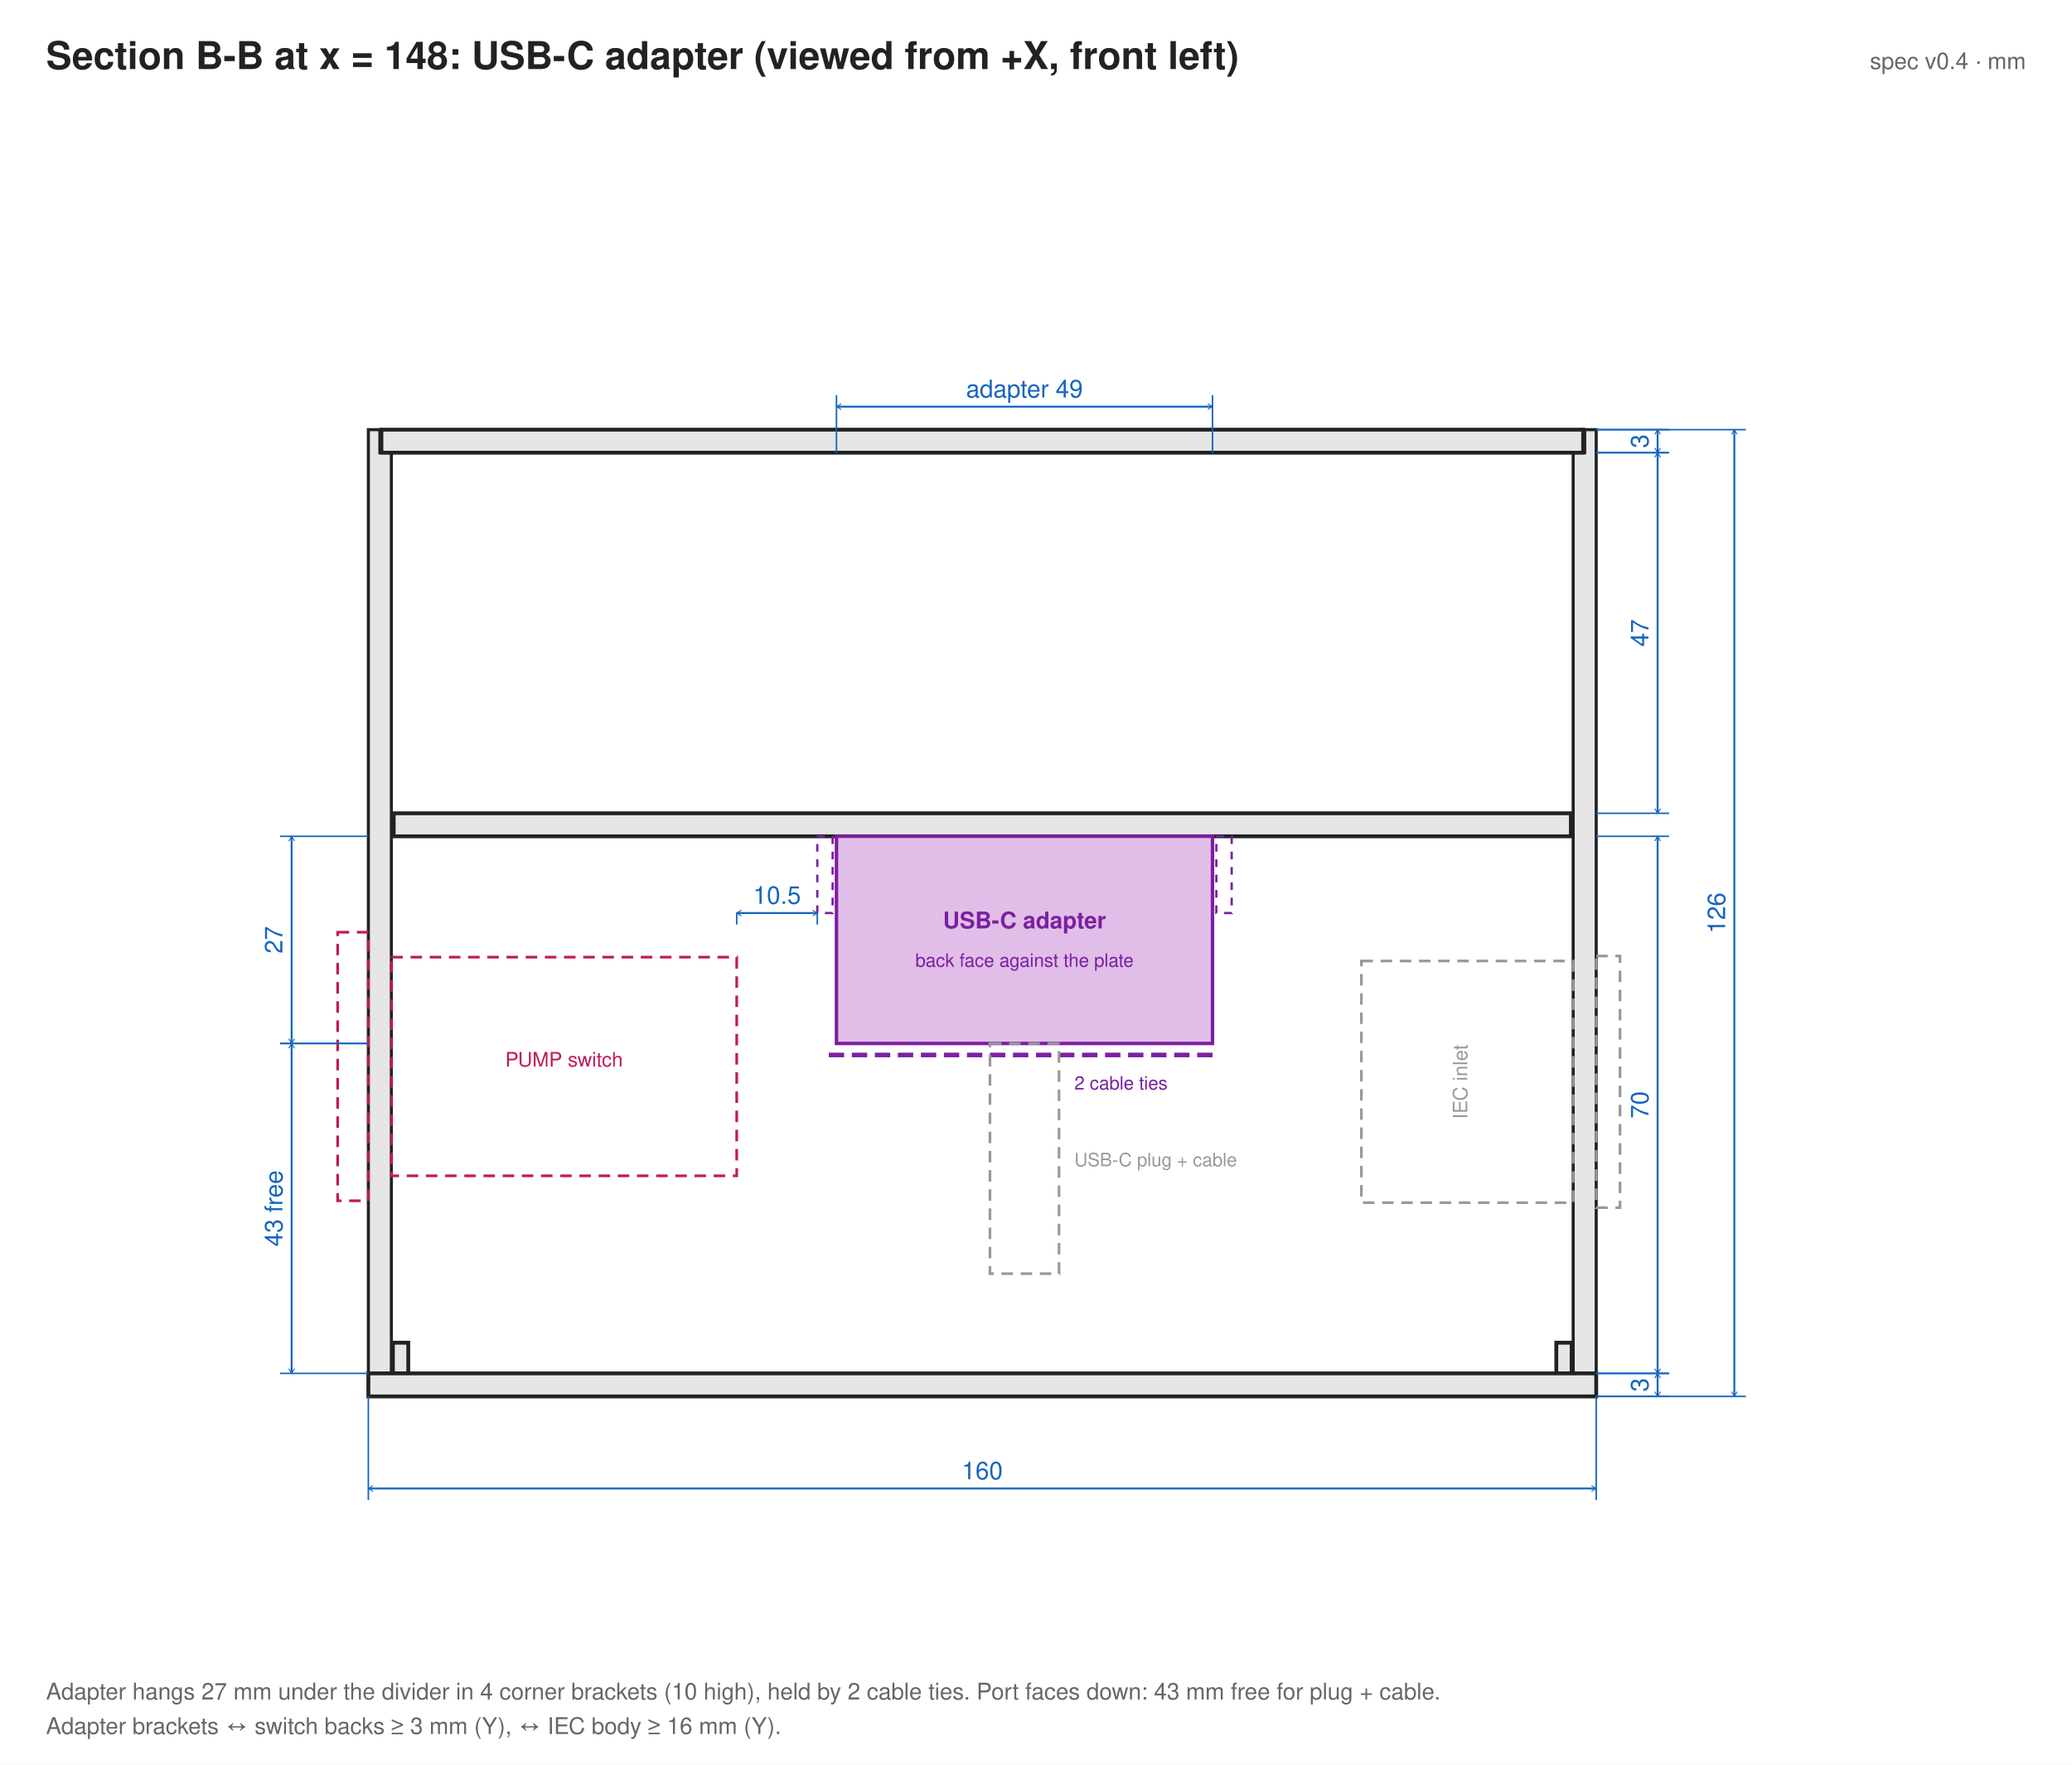
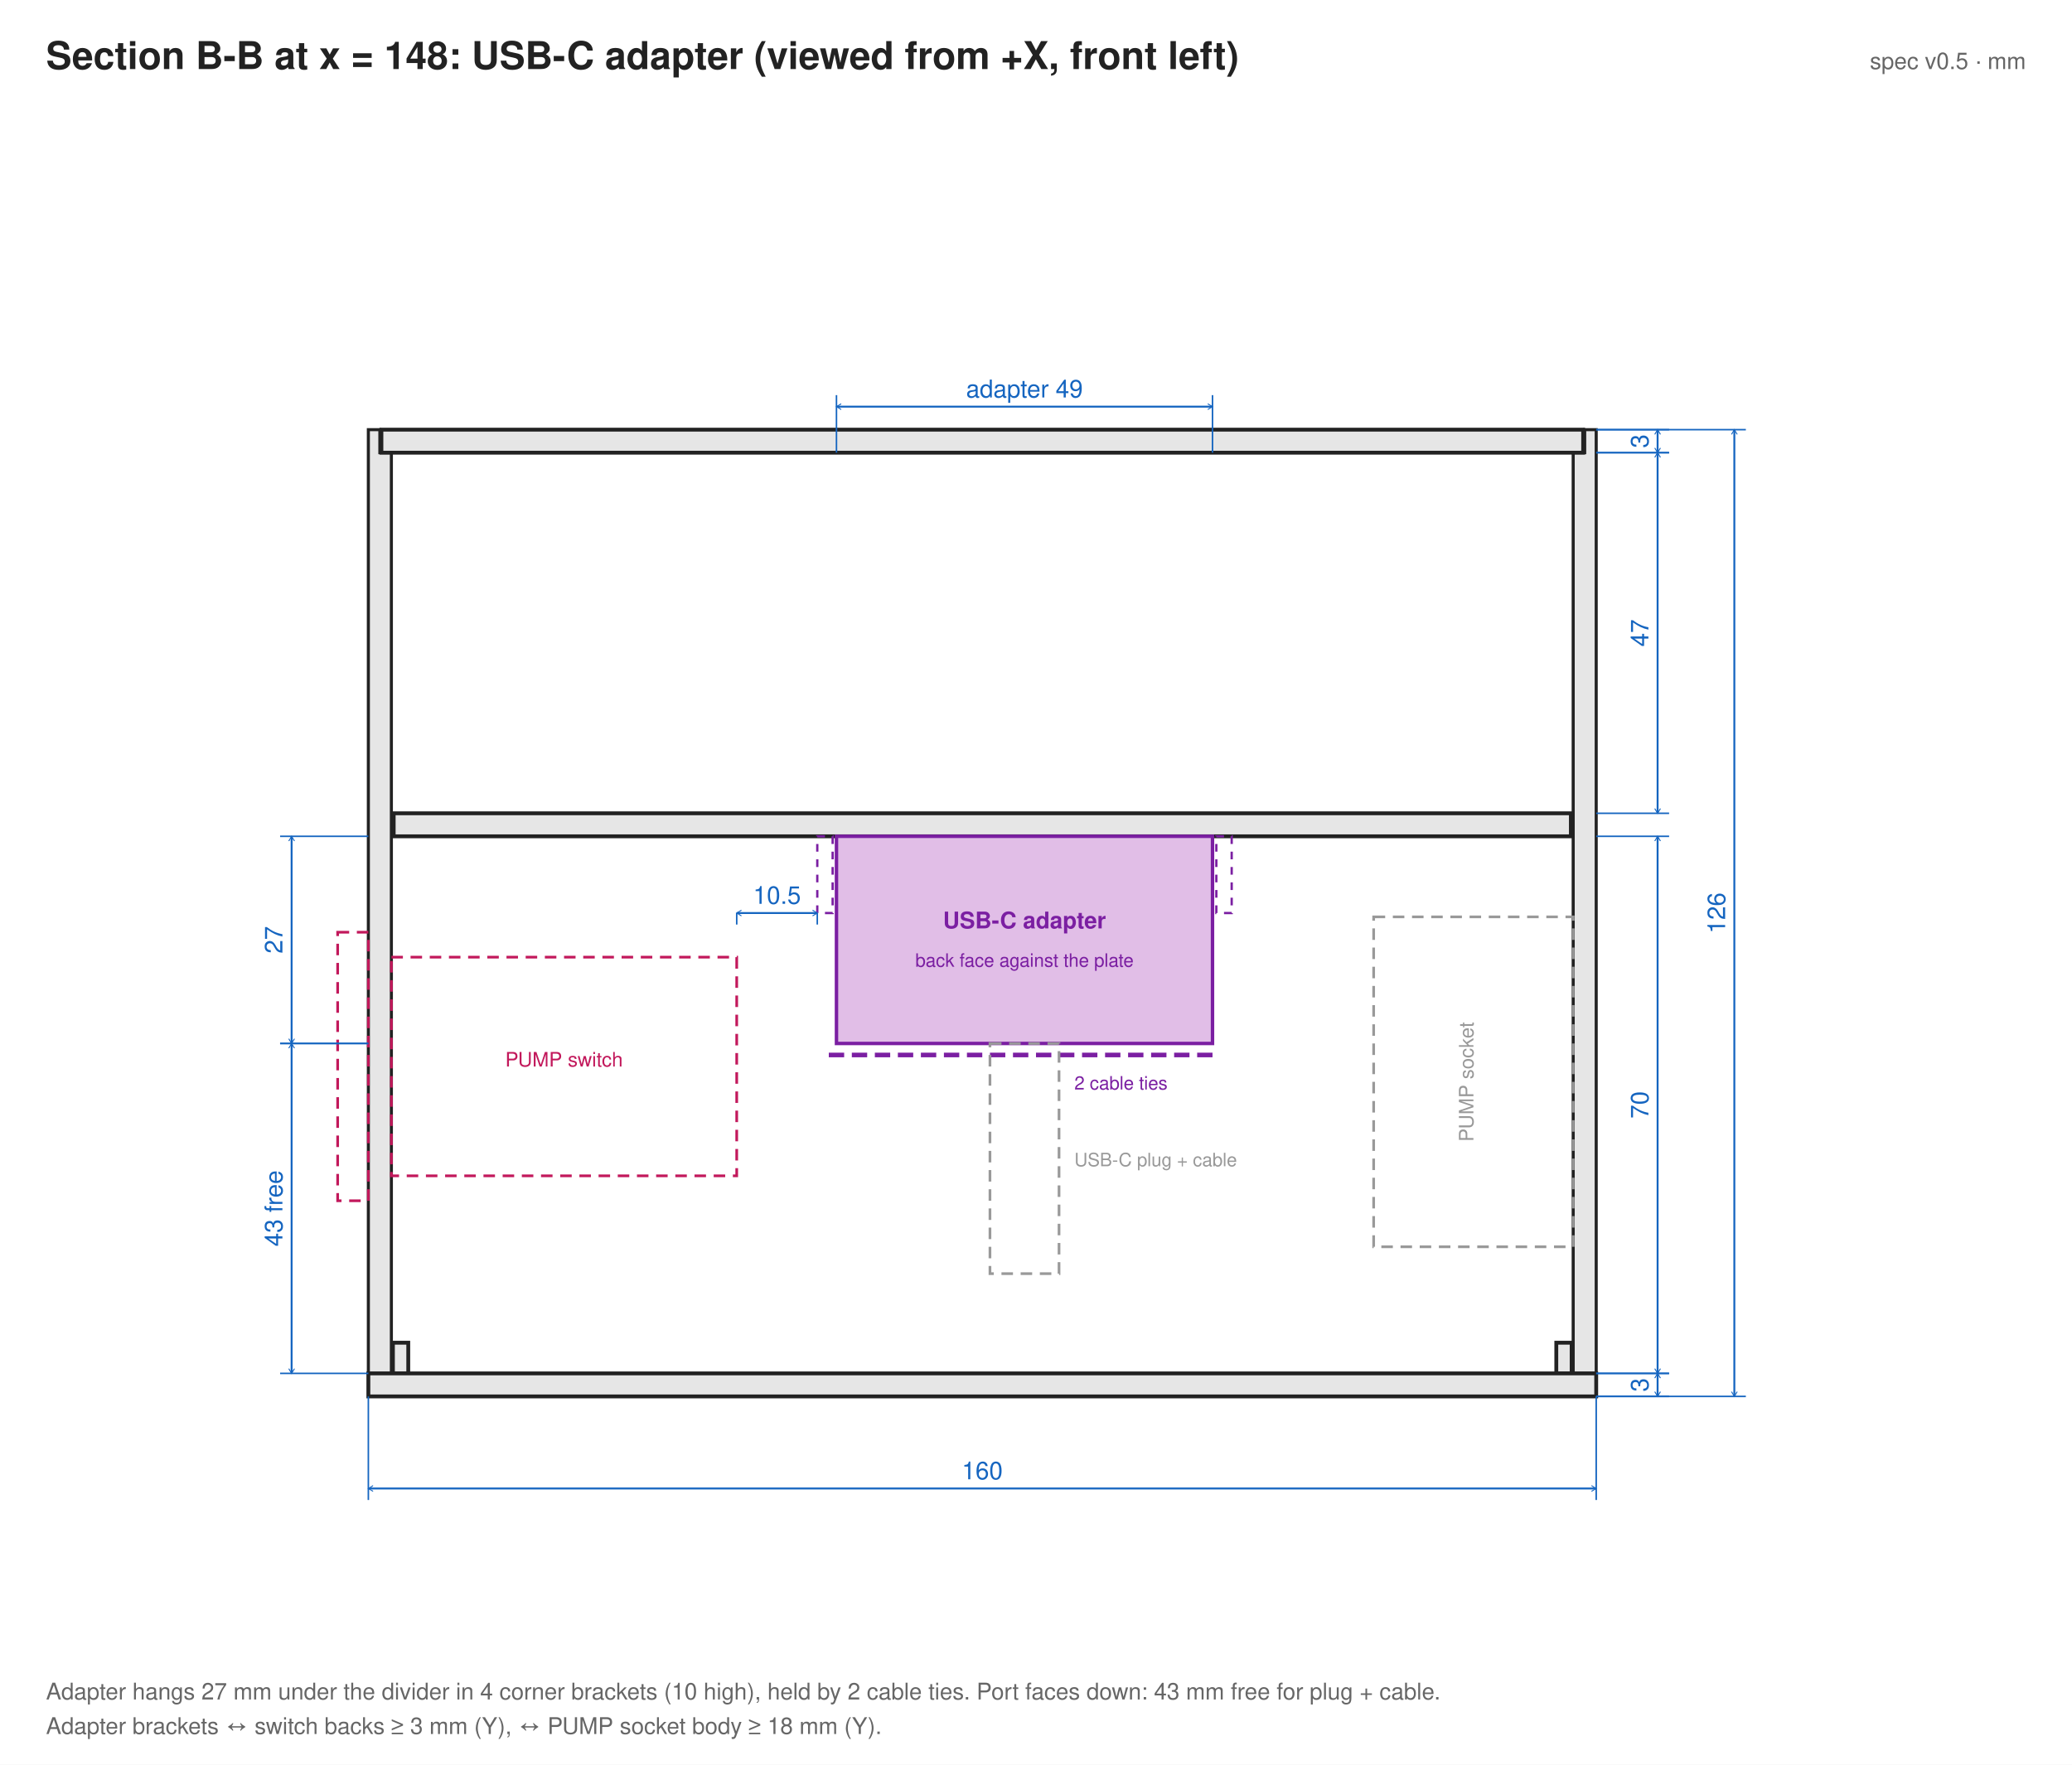
<svg xmlns="http://www.w3.org/2000/svg" width="810" height="690" viewBox="0 0 270.00 230.00">
  <defs>
    <marker id="a" viewBox="0 0 10 10" refX="5" refY="5" markerWidth="5" markerHeight="5" orient="auto-start-reverse">
      <path d="M0,2 L5,5 L0,8" fill="none" stroke="#1565c0" />
    </marker>
  </defs>
  <rect width="100%" height="100%" fill="#fff" />
  <text x="6" y="9" font-size="5" font-weight="bold" font-family="Helvetica, Arial, sans-serif" fill="#222">Section B-B at x = 148: USB-C adapter (viewed from +X, front left)</text>
-   <text x="264.00" y="9" font-size="3" text-anchor="end" fill="#666" font-family="Helvetica, Arial, sans-serif">spec v0.4 · mm</text>
+   <text x="264.00" y="9" font-size="3" text-anchor="end" fill="#666" font-family="Helvetica, Arial, sans-serif">spec v0.5 · mm</text>
  <polygon points="48.00,179.00 51.00,179.00 51.00,59.00 49.50,59.00 49.50,56.00 48.00,56.00" fill="#e6e6e6" stroke="#222" stroke-width="0.4" />
  <rect x="51.20" y="175.00" width="2.00" height="4.00" rx="0" fill="#e6e6e6" stroke="#222" stroke-width="0.5" />
  <polygon points="208.00,179.00 205.00,179.00 205.00,59.00 206.50,59.00 206.50,56.00 208.00,56.00" fill="#e6e6e6" stroke="#222" stroke-width="0.4" />
  <rect x="202.80" y="175.00" width="2.00" height="4.00" rx="0" fill="#e6e6e6" stroke="#222" stroke-width="0.5" />
  <rect x="48.00" y="179.00" width="160.00" height="3.00" rx="0" fill="#e6e6e6" stroke="#222" stroke-width="0.5" />
  <rect x="49.70" y="56.00" width="156.60" height="3.00" rx="0" fill="#e6e6e6" stroke="#222" stroke-width="0.5" />
  <rect x="51.30" y="106.00" width="153.40" height="3.00" rx="0" fill="#e6e6e6" stroke="#222" stroke-width="0.5" />
  <line x1="208.00" y1="182.00" x2="217.50" y2="182.00" stroke="#1565c0" stroke-width="0.2" />
  <line x1="208.00" y1="179.00" x2="217.50" y2="179.00" stroke="#1565c0" stroke-width="0.2" />
  <line x1="216.00" y1="182.00" x2="216.00" y2="179.00" stroke="#1565c0" stroke-width="0.25" marker-start="url(#a)" marker-end="url(#a)" />
  <text x="214.80" y="180.50" font-size="3.2" fill="#1565c0" text-anchor="middle" font-weight="normal" font-family="Helvetica, Arial, sans-serif" transform="rotate(-90 214.80 180.50)">3</text>
  <line x1="208.00" y1="179.00" x2="217.50" y2="179.00" stroke="#1565c0" stroke-width="0.2" />
  <line x1="208.00" y1="109.00" x2="217.50" y2="109.00" stroke="#1565c0" stroke-width="0.2" />
  <line x1="216.00" y1="179.00" x2="216.00" y2="109.00" stroke="#1565c0" stroke-width="0.25" marker-start="url(#a)" marker-end="url(#a)" />
  <text x="214.80" y="144.00" font-size="3.2" fill="#1565c0" text-anchor="middle" font-weight="normal" font-family="Helvetica, Arial, sans-serif" transform="rotate(-90 214.80 144.00)">70</text>
  <line x1="208.00" y1="106.00" x2="217.50" y2="106.00" stroke="#1565c0" stroke-width="0.2" />
  <line x1="208.00" y1="59.00" x2="217.50" y2="59.00" stroke="#1565c0" stroke-width="0.2" />
  <line x1="216.00" y1="106.00" x2="216.00" y2="59.00" stroke="#1565c0" stroke-width="0.25" marker-start="url(#a)" marker-end="url(#a)" />
  <text x="214.80" y="82.50" font-size="3.2" fill="#1565c0" text-anchor="middle" font-weight="normal" font-family="Helvetica, Arial, sans-serif" transform="rotate(-90 214.80 82.50)">47</text>
  <line x1="208.00" y1="59.00" x2="217.50" y2="59.00" stroke="#1565c0" stroke-width="0.2" />
  <line x1="208.00" y1="56.00" x2="217.50" y2="56.00" stroke="#1565c0" stroke-width="0.2" />
  <line x1="216.00" y1="59.00" x2="216.00" y2="56.00" stroke="#1565c0" stroke-width="0.25" marker-start="url(#a)" marker-end="url(#a)" />
  <text x="214.80" y="57.50" font-size="3.2" fill="#1565c0" text-anchor="middle" font-weight="normal" font-family="Helvetica, Arial, sans-serif" transform="rotate(-90 214.80 57.50)">3</text>
  <line x1="208.00" y1="182.00" x2="227.50" y2="182.00" stroke="#1565c0" stroke-width="0.2" />
  <line x1="208.00" y1="56.00" x2="227.50" y2="56.00" stroke="#1565c0" stroke-width="0.2" />
  <line x1="226.00" y1="182.00" x2="226.00" y2="56.00" stroke="#1565c0" stroke-width="0.25" marker-start="url(#a)" marker-end="url(#a)" />
  <text x="224.80" y="119.00" font-size="3.2" fill="#1565c0" text-anchor="middle" font-weight="normal" font-family="Helvetica, Arial, sans-serif" transform="rotate(-90 224.80 119.00)">126</text>
  <line x1="48.00" y1="182.00" x2="48.00" y2="195.50" stroke="#1565c0" stroke-width="0.2" />
  <line x1="208.00" y1="182.00" x2="208.00" y2="195.50" stroke="#1565c0" stroke-width="0.2" />
  <line x1="48.00" y1="194.00" x2="208.00" y2="194.00" stroke="#1565c0" stroke-width="0.25" marker-start="url(#a)" marker-end="url(#a)" />
  <text x="128.00" y="192.80" font-size="3.2" fill="#1565c0" text-anchor="middle" font-weight="normal" font-family="Helvetica, Arial, sans-serif">160</text>
  <rect x="106.50" y="109.00" width="2.00" height="10.00" rx="0" fill="none" stroke="#7b1fa2" stroke-width="0.3" stroke-dasharray="1 1" />
  <rect x="158.50" y="109.00" width="2.00" height="10.00" rx="0" fill="none" stroke="#7b1fa2" stroke-width="0.3" stroke-dasharray="1 1" />
  <rect x="109.00" y="109.00" width="49.00" height="27.00" rx="0" fill="#e1bee7" stroke="#7b1fa2" stroke-width="0.45" />
  <text x="133.50" y="121.00" font-size="3" fill="#7b1fa2" text-anchor="middle" font-weight="bold" font-family="Helvetica, Arial, sans-serif">USB-C adapter</text>
  <text x="133.50" y="126.00" font-size="2.4" fill="#7b1fa2" text-anchor="middle" font-weight="normal" font-family="Helvetica, Arial, sans-serif">back face against the plate</text>
  <line x1="108.00" y1="137.50" x2="159.00" y2="137.50" stroke="#7b1fa2" stroke-width="0.6" stroke-dasharray="2 1" />
  <text x="140.00" y="142.00" font-size="2.4" fill="#7b1fa2" text-anchor="start" font-weight="normal" font-family="Helvetica, Arial, sans-serif">2 cable ties</text>
  <rect x="129.00" y="136.00" width="9.00" height="30.00" rx="0" fill="none" stroke="#999" stroke-width="0.35" stroke-dasharray="1.5 1" />
  <text x="140.00" y="152.00" font-size="2.4" fill="#999" text-anchor="start" font-weight="normal" font-family="Helvetica, Arial, sans-serif">USB-C plug + cable</text>
  <rect x="44.00" y="121.50" width="4.00" height="35.00" rx="0" fill="none" stroke="#c2185b" stroke-width="0.35" stroke-dasharray="1.5 1" />
  <rect x="51.00" y="124.75" width="45.00" height="28.50" rx="0" fill="none" stroke="#c2185b" stroke-width="0.35" stroke-dasharray="1.5 1" />
  <text x="73.50" y="139.00" font-size="2.6" fill="#c2185b" text-anchor="middle" font-weight="normal" font-family="Helvetica, Arial, sans-serif">PUMP switch</text>
-   <rect x="177.40" y="125.25" width="27.60" height="31.50" rx="0" fill="none" stroke="#999" stroke-width="0.35" stroke-dasharray="1.5 1" />
-   <rect x="208.00" y="124.60" width="3.10" height="32.80" rx="0" fill="none" stroke="#999" stroke-width="0.35" stroke-dasharray="1.5 1" />
-   <text x="191.20" y="141.00" font-size="2.6" fill="#999" text-anchor="middle" font-weight="normal" font-family="Helvetica, Arial, sans-serif" transform="rotate(-90 191.20 141.00)">IEC inlet</text>
+   <rect x="179.00" y="119.50" width="26.00" height="43.00" rx="0" fill="none" stroke="#999" stroke-width="0.35" stroke-dasharray="1.5 1" />
+   <text x="192.00" y="141.00" font-size="2.6" fill="#999" text-anchor="middle" font-weight="normal" font-family="Helvetica, Arial, sans-serif" transform="rotate(-90 192.00 141.00)">PUMP socket</text>
  <line x1="48.00" y1="136.00" x2="36.50" y2="136.00" stroke="#1565c0" stroke-width="0.2" />
  <line x1="48.00" y1="109.00" x2="36.50" y2="109.00" stroke="#1565c0" stroke-width="0.2" />
  <line x1="38.00" y1="136.00" x2="38.00" y2="109.00" stroke="#1565c0" stroke-width="0.25" marker-start="url(#a)" marker-end="url(#a)" />
  <text x="36.80" y="122.50" font-size="3.2" fill="#1565c0" text-anchor="middle" font-weight="normal" font-family="Helvetica, Arial, sans-serif" transform="rotate(-90 36.80 122.50)">27</text>
  <line x1="48.00" y1="179.00" x2="36.50" y2="179.00" stroke="#1565c0" stroke-width="0.2" />
  <line x1="48.00" y1="136.00" x2="36.50" y2="136.00" stroke="#1565c0" stroke-width="0.2" />
  <line x1="38.00" y1="179.00" x2="38.00" y2="136.00" stroke="#1565c0" stroke-width="0.25" marker-start="url(#a)" marker-end="url(#a)" />
  <text x="36.80" y="157.50" font-size="3.2" fill="#1565c0" text-anchor="middle" font-weight="normal" font-family="Helvetica, Arial, sans-serif" transform="rotate(-90 36.80 157.50)">43 free</text>
  <line x1="109.00" y1="59.00" x2="109.00" y2="51.50" stroke="#1565c0" stroke-width="0.2" />
  <line x1="158.00" y1="59.00" x2="158.00" y2="51.50" stroke="#1565c0" stroke-width="0.2" />
  <line x1="109.00" y1="53.00" x2="158.00" y2="53.00" stroke="#1565c0" stroke-width="0.25" marker-start="url(#a)" marker-end="url(#a)" />
  <text x="133.50" y="51.80" font-size="3.2" fill="#1565c0" text-anchor="middle" font-weight="normal" font-family="Helvetica, Arial, sans-serif">adapter 49</text>
  <line x1="96.00" y1="119.00" x2="96.00" y2="120.50" stroke="#1565c0" stroke-width="0.2" />
  <line x1="106.50" y1="119.00" x2="106.50" y2="120.50" stroke="#1565c0" stroke-width="0.2" />
  <line x1="96.00" y1="119.00" x2="106.50" y2="119.00" stroke="#1565c0" stroke-width="0.25" marker-start="url(#a)" marker-end="url(#a)" />
  <text x="101.25" y="117.80" font-size="3.2" fill="#1565c0" text-anchor="middle" font-weight="normal" font-family="Helvetica, Arial, sans-serif">10.5</text>
-   <text x="6" y="226.00" font-size="3" fill="#666" font-family="Helvetica, Arial, sans-serif">Adapter brackets ↔ switch backs ≥ 3 mm (Y), ↔ IEC body ≥ 16 mm (Y).</text>
+   <text x="6" y="226.00" font-size="3" fill="#666" font-family="Helvetica, Arial, sans-serif">Adapter brackets ↔ switch backs ≥ 3 mm (Y), ↔ PUMP socket body ≥ 18 mm (Y).</text>
  <text x="6" y="221.50" font-size="3" fill="#666" font-family="Helvetica, Arial, sans-serif">Adapter hangs 27 mm under the divider in 4 corner brackets (10 high), held by 2 cable ties. Port faces down: 43 mm free for plug + cable.</text>
</svg>
